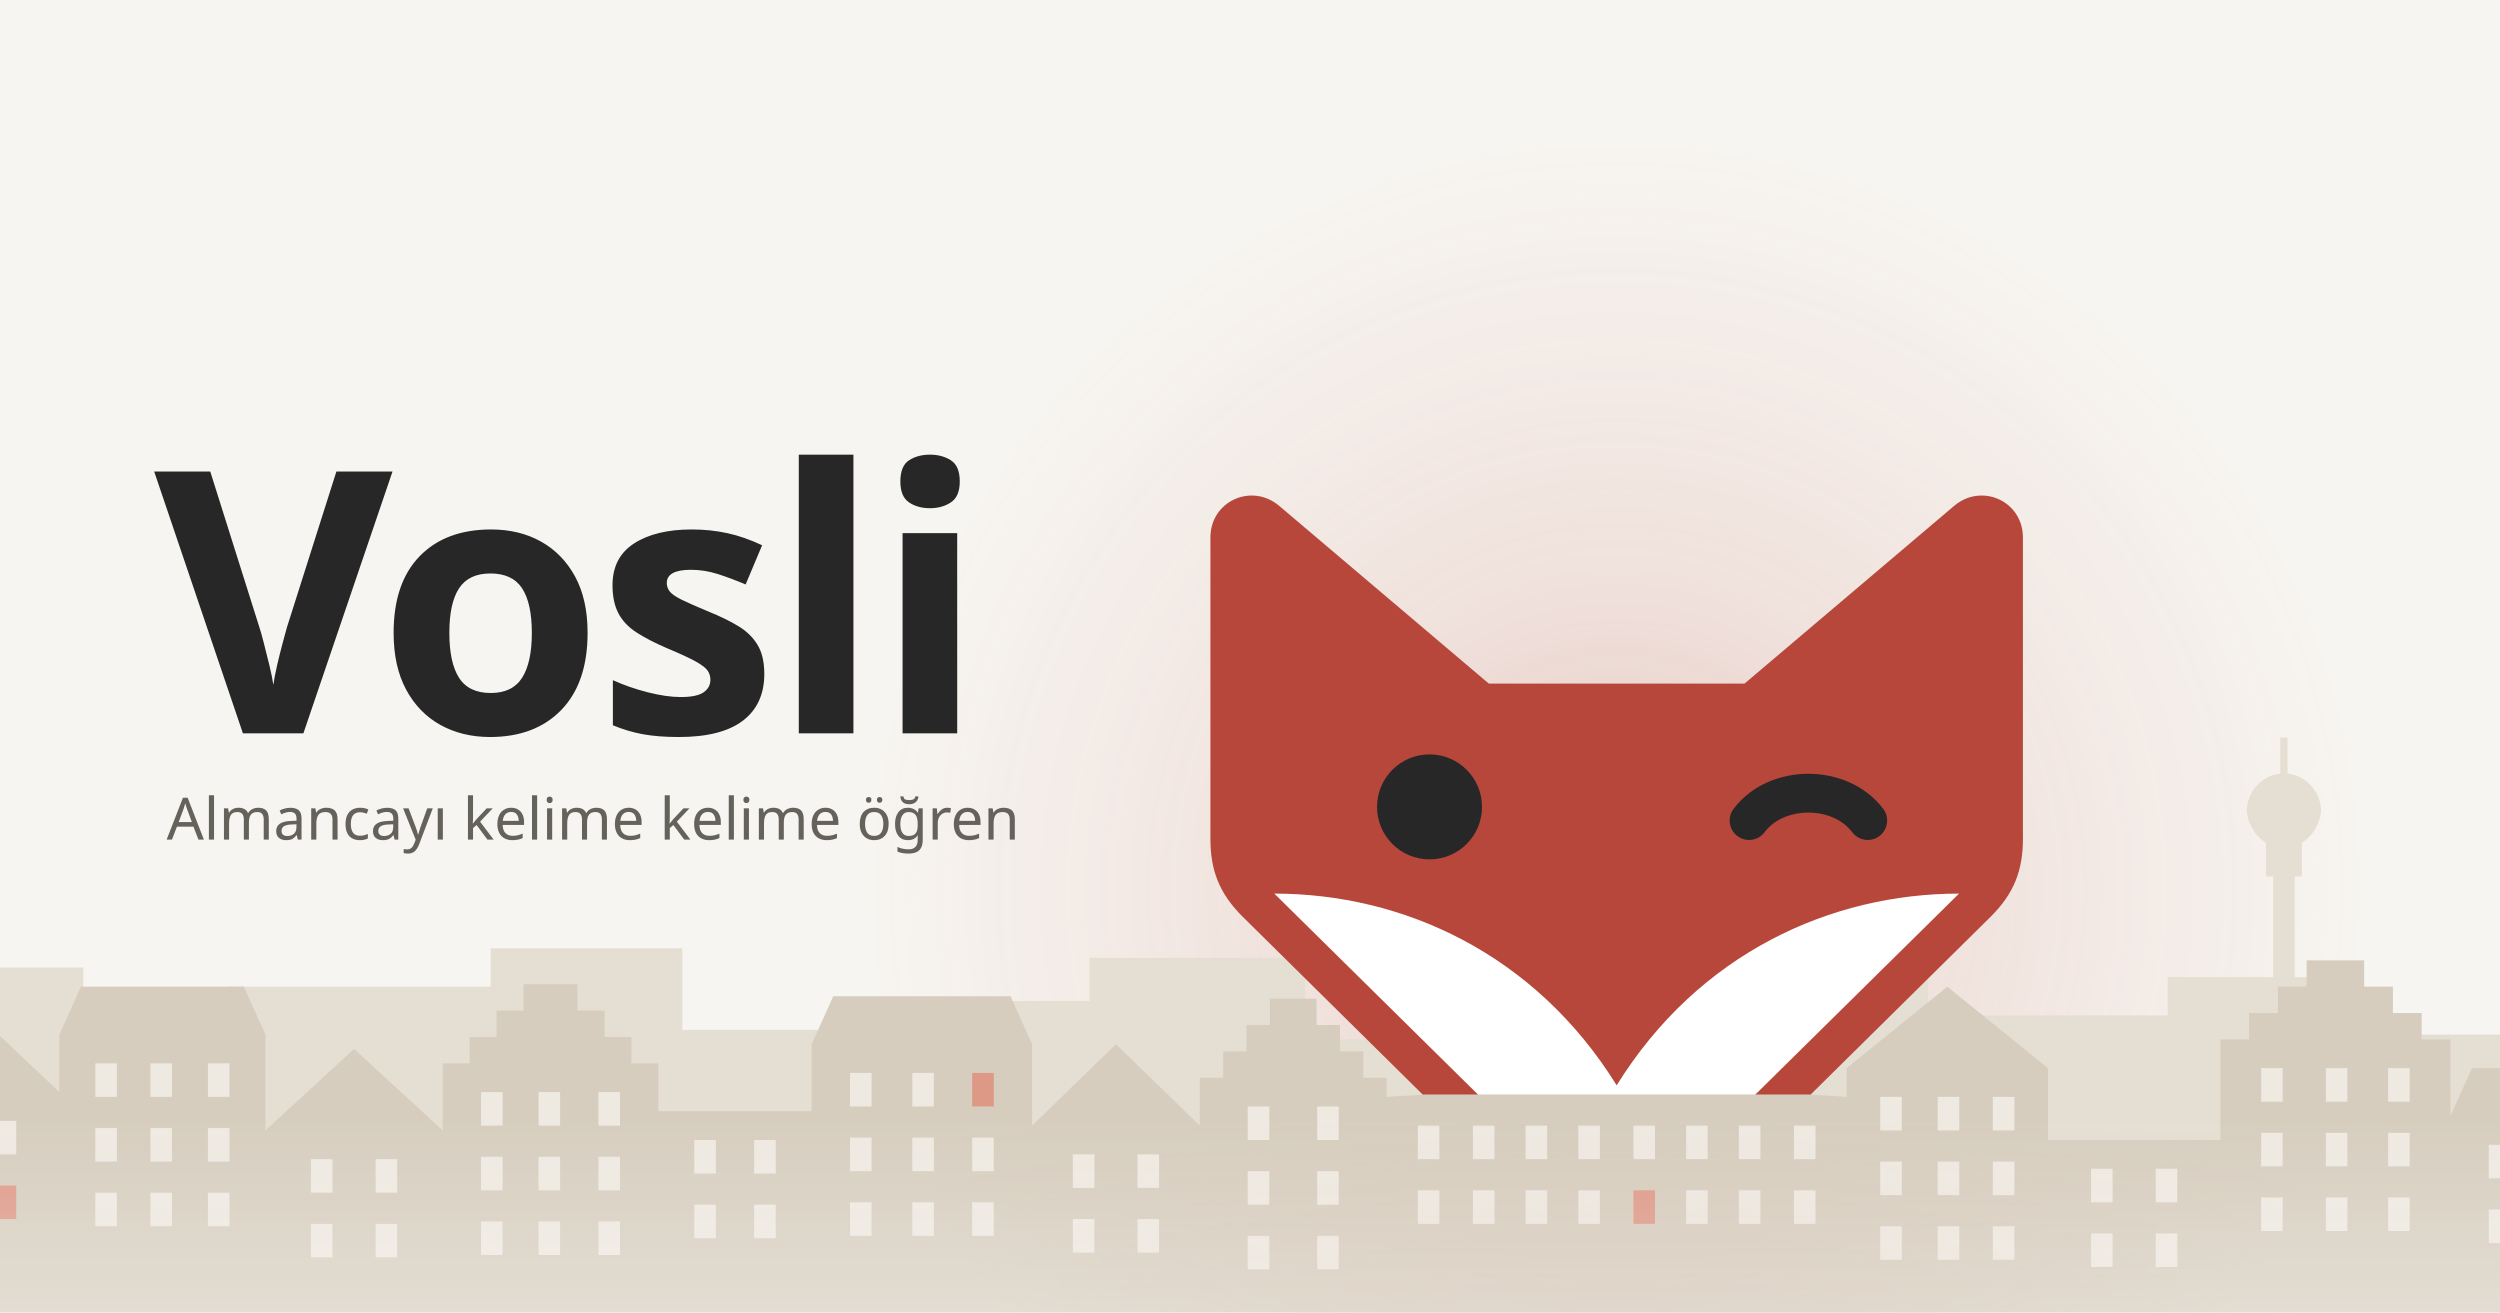
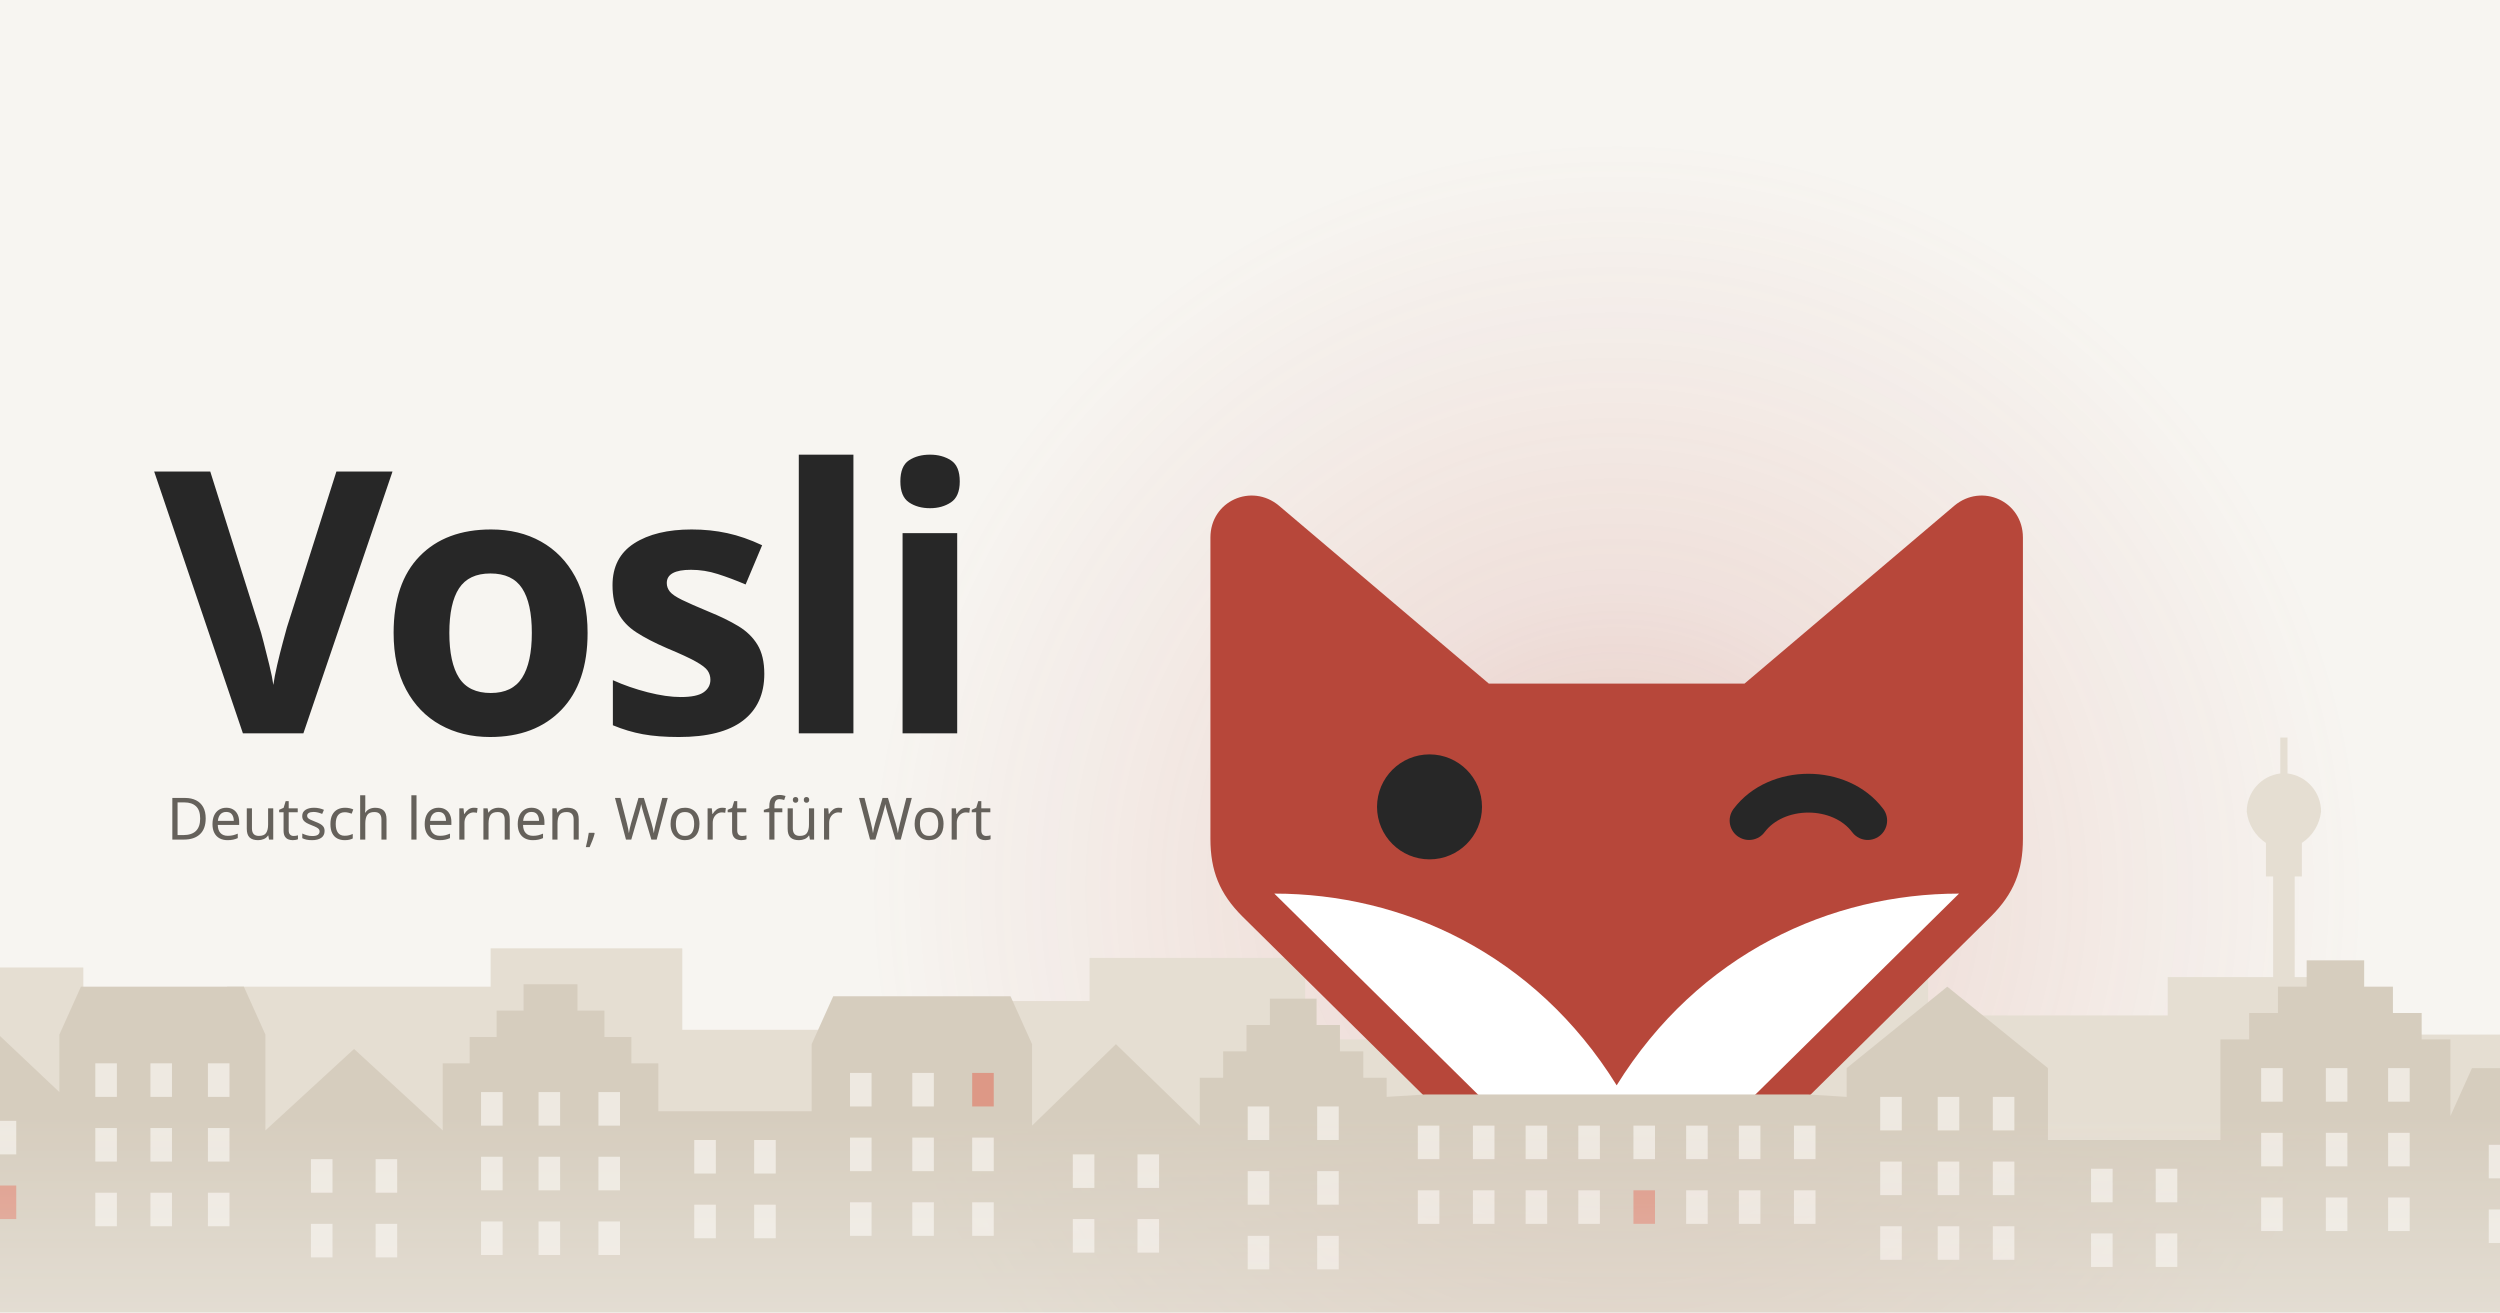
<svg xmlns="http://www.w3.org/2000/svg" width="1200" height="630" viewBox="0 0 1200 630">
  <defs>
    <style>
      @font-face { font-family: 'Fira Sans'; font-weight: 400; src: url('../../node_modules/@fontsource/fira-sans/files/fira-sans-latin-ext-400-normal.woff2') format('woff2'); }
      @font-face { font-family: 'Fira Sans'; font-weight: 600; src: url('../../node_modules/@fontsource/fira-sans/files/fira-sans-latin-ext-600-normal.woff2') format('woff2'); }
      text { font-family: 'Fira Sans', sans-serif; }
    </style>
    <radialGradient id="glow" cx="776" cy="426.7" r="360" gradientUnits="userSpaceOnUse">
      <stop offset="0" stop-color="#B7473A" stop-opacity="0.26" />
      <stop offset="0.4" stop-color="#B7473A" stop-opacity="0.117" />
      <stop offset="1" stop-color="#B7473A" stop-opacity="0" />
    </radialGradient>
    <linearGradient id="fade-down" x1="0" y1="354.0" x2="0" y2="630" gradientUnits="userSpaceOnUse">
      <stop offset="0.66" stop-color="#fff" />
      <stop offset="1" stop-color="#fff" stop-opacity="0.6" />
    </linearGradient>
    <mask id="dissolve" maskUnits="userSpaceOnUse" x="0" y="0" width="1200" height="630">
      <rect width="1200" height="630" fill="url(#fade-down)" />
    </mask>
  </defs>
  <rect width="1200" height="630" fill="#F7F5F1" />
  <rect width="1200" height="630" fill="url(#glow)" />
  <text x="74" y="352" font-size="176" font-weight="600" letter-spacing="-3.87" fill="#272727">Vosli</text>
-   <text x="80" y="403" font-size="28" font-weight="400" fill="#65615B">Almancayı kelime kelime öğren</text>
+   <text x="80" y="403" font-size="28" font-weight="400" fill="#65615B">Deutsch lernen, Wort für Wort</text>
  <g mask="url(#dissolve)">
    <g transform="translate(-144.00 354.00) scale(1.15)">
      <path fill="#E5DED2" d="M0 240V150V118H70V96H160V128H220V104H330V88H410V122H480V110H580V92H670V126H730V106H850V94H930V116H1030V100H1090V124H1180V90H1250V112H1360V120H1440V98H1500V110H1600V240Z" />
      <path fill="#E5DED2" transform="translate(-104 0)" d="M1178 240V58h-3V44a18 18 0 0 1-8-13 16 16 0 0 1 14-16V0h3v15a16 16 0 0 1 14 16 18 18 0 0 1-8 13v14h-3V240z" />
    </g>
    <g transform="translate(495.55 152.86) scale(1.09551)">
      <path d="M256 424 92 262c-10-10-14-20-14-34V96c0-16 18-24 30-14l92 78h112l92-78c12-10 30-2 30 14v132c0 14-4 24-14 34z" fill="#B7473A" />
      <path d="M256 400 106 252c56 0 114 26 150 84 36-58 94-84 150-84z" fill="#FFFFFF" />
      <path d="M226 366c-8-8-3-20 8-20h44c11 0 16 12 8 20l-22 21c-5 4-11 4-16 0z" fill="#272727" />
      <circle cx="174" cy="214" r="23" fill="#272727" />
      <path d="M314 220c12-16 40-16 52 0" fill="none" stroke="#272727" stroke-width="17" stroke-linecap="round" />
    </g>
    <g transform="translate(-144.00 354.00) scale(1.15)">
      <path fill="#D6CDBE" d="M-68 240V160H-4V134H6.25V123H16.5V112H26.75V101H47.25V112H57.5V123H67.75V134H78V148L114 114L150 148V124L159 104H227L236 124V164L273 130L310 164V136H321.25V125H332.5V114H343.75V103H366.25V114H377.5V125H388.75V136H400V156H464V128L473 108H547L556 128V162L591 128L626 162V142H635.75V131H645.5V120H655.25V109H674.75V120H684.5V131H694.25V142H704V150L720 149H880L896 150V138L938 104L980 138V168H1052V126H1064V115H1076V104H1088V93H1112V104H1124V115H1136V126H1148V158L1157 138H1205L1214 158V142L1260 108L1306 142V120L1315 100H1367L1376 120V160H1387V149H1398V138H1409V127H1431V138H1442V149H1453V160H1464V134L1502 100L1540 134V150H1624V126L1654 92L1684 126V240Z" />
      <path fill="#EEE9E1" d="M-53 172h9v14h-9zM-28 172h9v14h-9zM-53 199h9v14h-9zM-28 199h9v14h-9zM10 146h9v14h-9zM32 146h9v14h-9zM55 146h9v14h-9zM10 173h9v14h-9zM32 173h9v14h-9zM55 173h9v14h-9zM10 200h9v14h-9zM32 200h9v14h-9zM55 200h9v14h-9zM96 160h9v14h-9zM123 160h9v14h-9zM96 187h9v14h-9zM165 136h9v14h-9zM188 136h9v14h-9zM212 136h9v14h-9zM165 163h9v14h-9zM188 163h9v14h-9zM212 163h9v14h-9zM165 190h9v14h-9zM188 190h9v14h-9zM212 190h9v14h-9zM255 176h9v14h-9zM282 176h9v14h-9zM255 203h9v14h-9zM282 203h9v14h-9zM326 148h9v14h-9zM350 148h9v14h-9zM375 148h9v14h-9zM326 175h9v14h-9zM350 175h9v14h-9zM375 175h9v14h-9zM326 202h9v14h-9zM350 202h9v14h-9zM375 202h9v14h-9zM415 168h9v14h-9zM440 168h9v14h-9zM415 195h9v14h-9zM440 195h9v14h-9zM480 140h9v14h-9zM506 140h9v14h-9zM480 167h9v14h-9zM506 167h9v14h-9zM531 167h9v14h-9zM480 194h9v14h-9zM506 194h9v14h-9zM531 194h9v14h-9zM573 174h9v14h-9zM600 174h9v14h-9zM573 201h9v14h-9zM600 201h9v14h-9zM646 154h9v14h-9zM675 154h9v14h-9zM646 181h9v14h-9zM675 181h9v14h-9zM646 208h9v14h-9zM675 208h9v14h-9zM717 162h9v14h-9zM740 162h9v14h-9zM762 162h9v14h-9zM784 162h9v14h-9zM807 162h9v14h-9zM829 162h9v14h-9zM851 162h9v14h-9zM874 162h9v14h-9zM717 189h9v14h-9zM740 189h9v14h-9zM762 189h9v14h-9zM784 189h9v14h-9zM829 189h9v14h-9zM851 189h9v14h-9zM874 189h9v14h-9zM910 150h9v14h-9zM934 150h9v14h-9zM957 150h9v14h-9zM910 177h9v14h-9zM934 177h9v14h-9zM957 177h9v14h-9zM910 204h9v14h-9zM934 204h9v14h-9zM957 204h9v14h-9zM998 180h9v14h-9zM1025 180h9v14h-9zM998 207h9v14h-9zM1025 207h9v14h-9zM1069 138h9v14h-9zM1096 138h9v14h-9zM1122 138h9v14h-9zM1069 165h9v14h-9zM1096 165h9v14h-9zM1122 165h9v14h-9zM1069 192h9v14h-9zM1096 192h9v14h-9zM1122 192h9v14h-9zM1164 170h9v14h-9zM1189 170h9v14h-9zM1164 197h9v14h-9zM1230 154h9v14h-9zM1256 154h9v14h-9zM1281 154h9v14h-9zM1230 181h9v14h-9zM1256 181h9v14h-9zM1281 181h9v14h-9zM1230 208h9v14h-9zM1256 208h9v14h-9zM1281 208h9v14h-9zM1323 132h9v14h-9zM1350 132h9v14h-9zM1323 159h9v14h-9zM1350 159h9v14h-9zM1323 186h9v14h-9zM1350 186h9v14h-9zM1391 172h9v14h-9zM1416 172h9v14h-9zM1440 172h9v14h-9zM1391 199h9v14h-9zM1416 199h9v14h-9zM1440 199h9v14h-9zM1483 146h9v14h-9zM1512 146h9v14h-9zM1483 173h9v14h-9zM1512 173h9v14h-9zM1483 200h9v14h-9zM1512 200h9v14h-9zM1554 162h9v14h-9zM1601 162h9v14h-9zM1554 189h9v14h-9zM1578 189h9v14h-9zM1601 189h9v14h-9zM1638 138h9v14h-9zM1661 138h9v14h-9zM1638 165h9v14h-9zM1661 165h9v14h-9zM1638 192h9v14h-9zM1661 192h9v14h-9z" />
      <path fill="#DD9886" d="M123 187h9v14h-9zM531 140h9v14h-9zM807 189h9v14h-9zM1189 197h9v14h-9zM1578 162h9v14h-9z" />
    </g>
  </g>
</svg>
